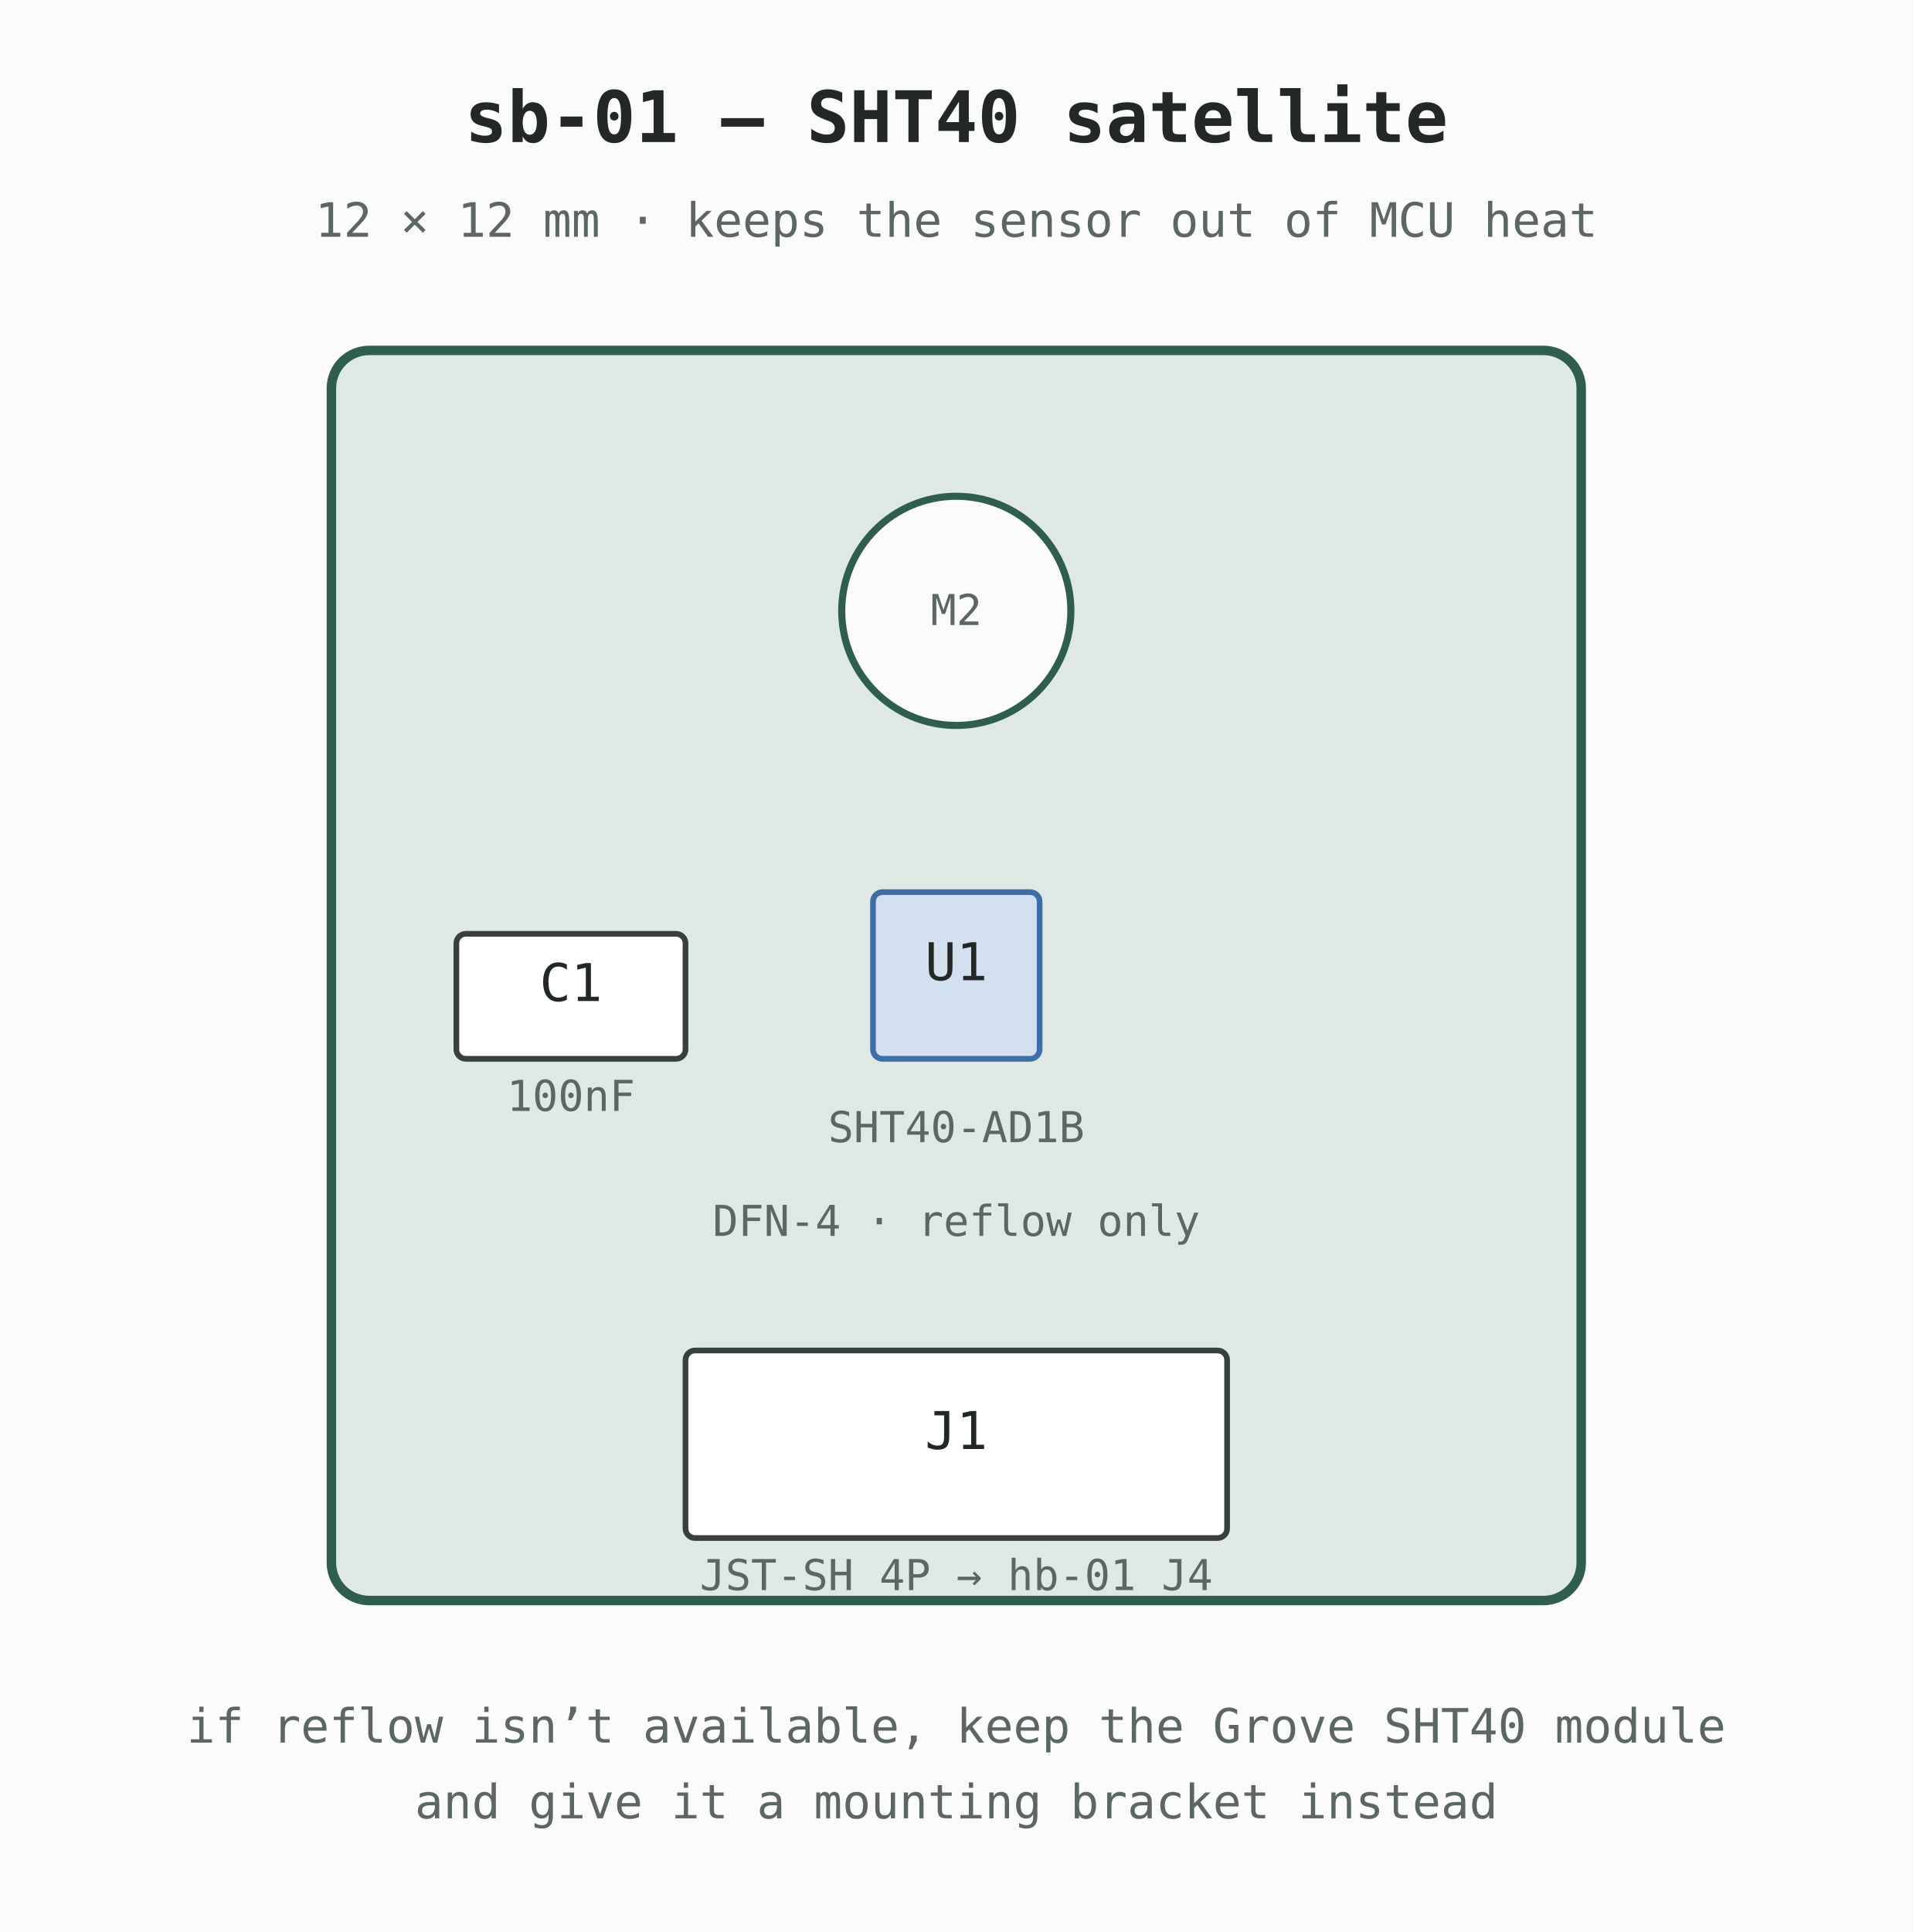
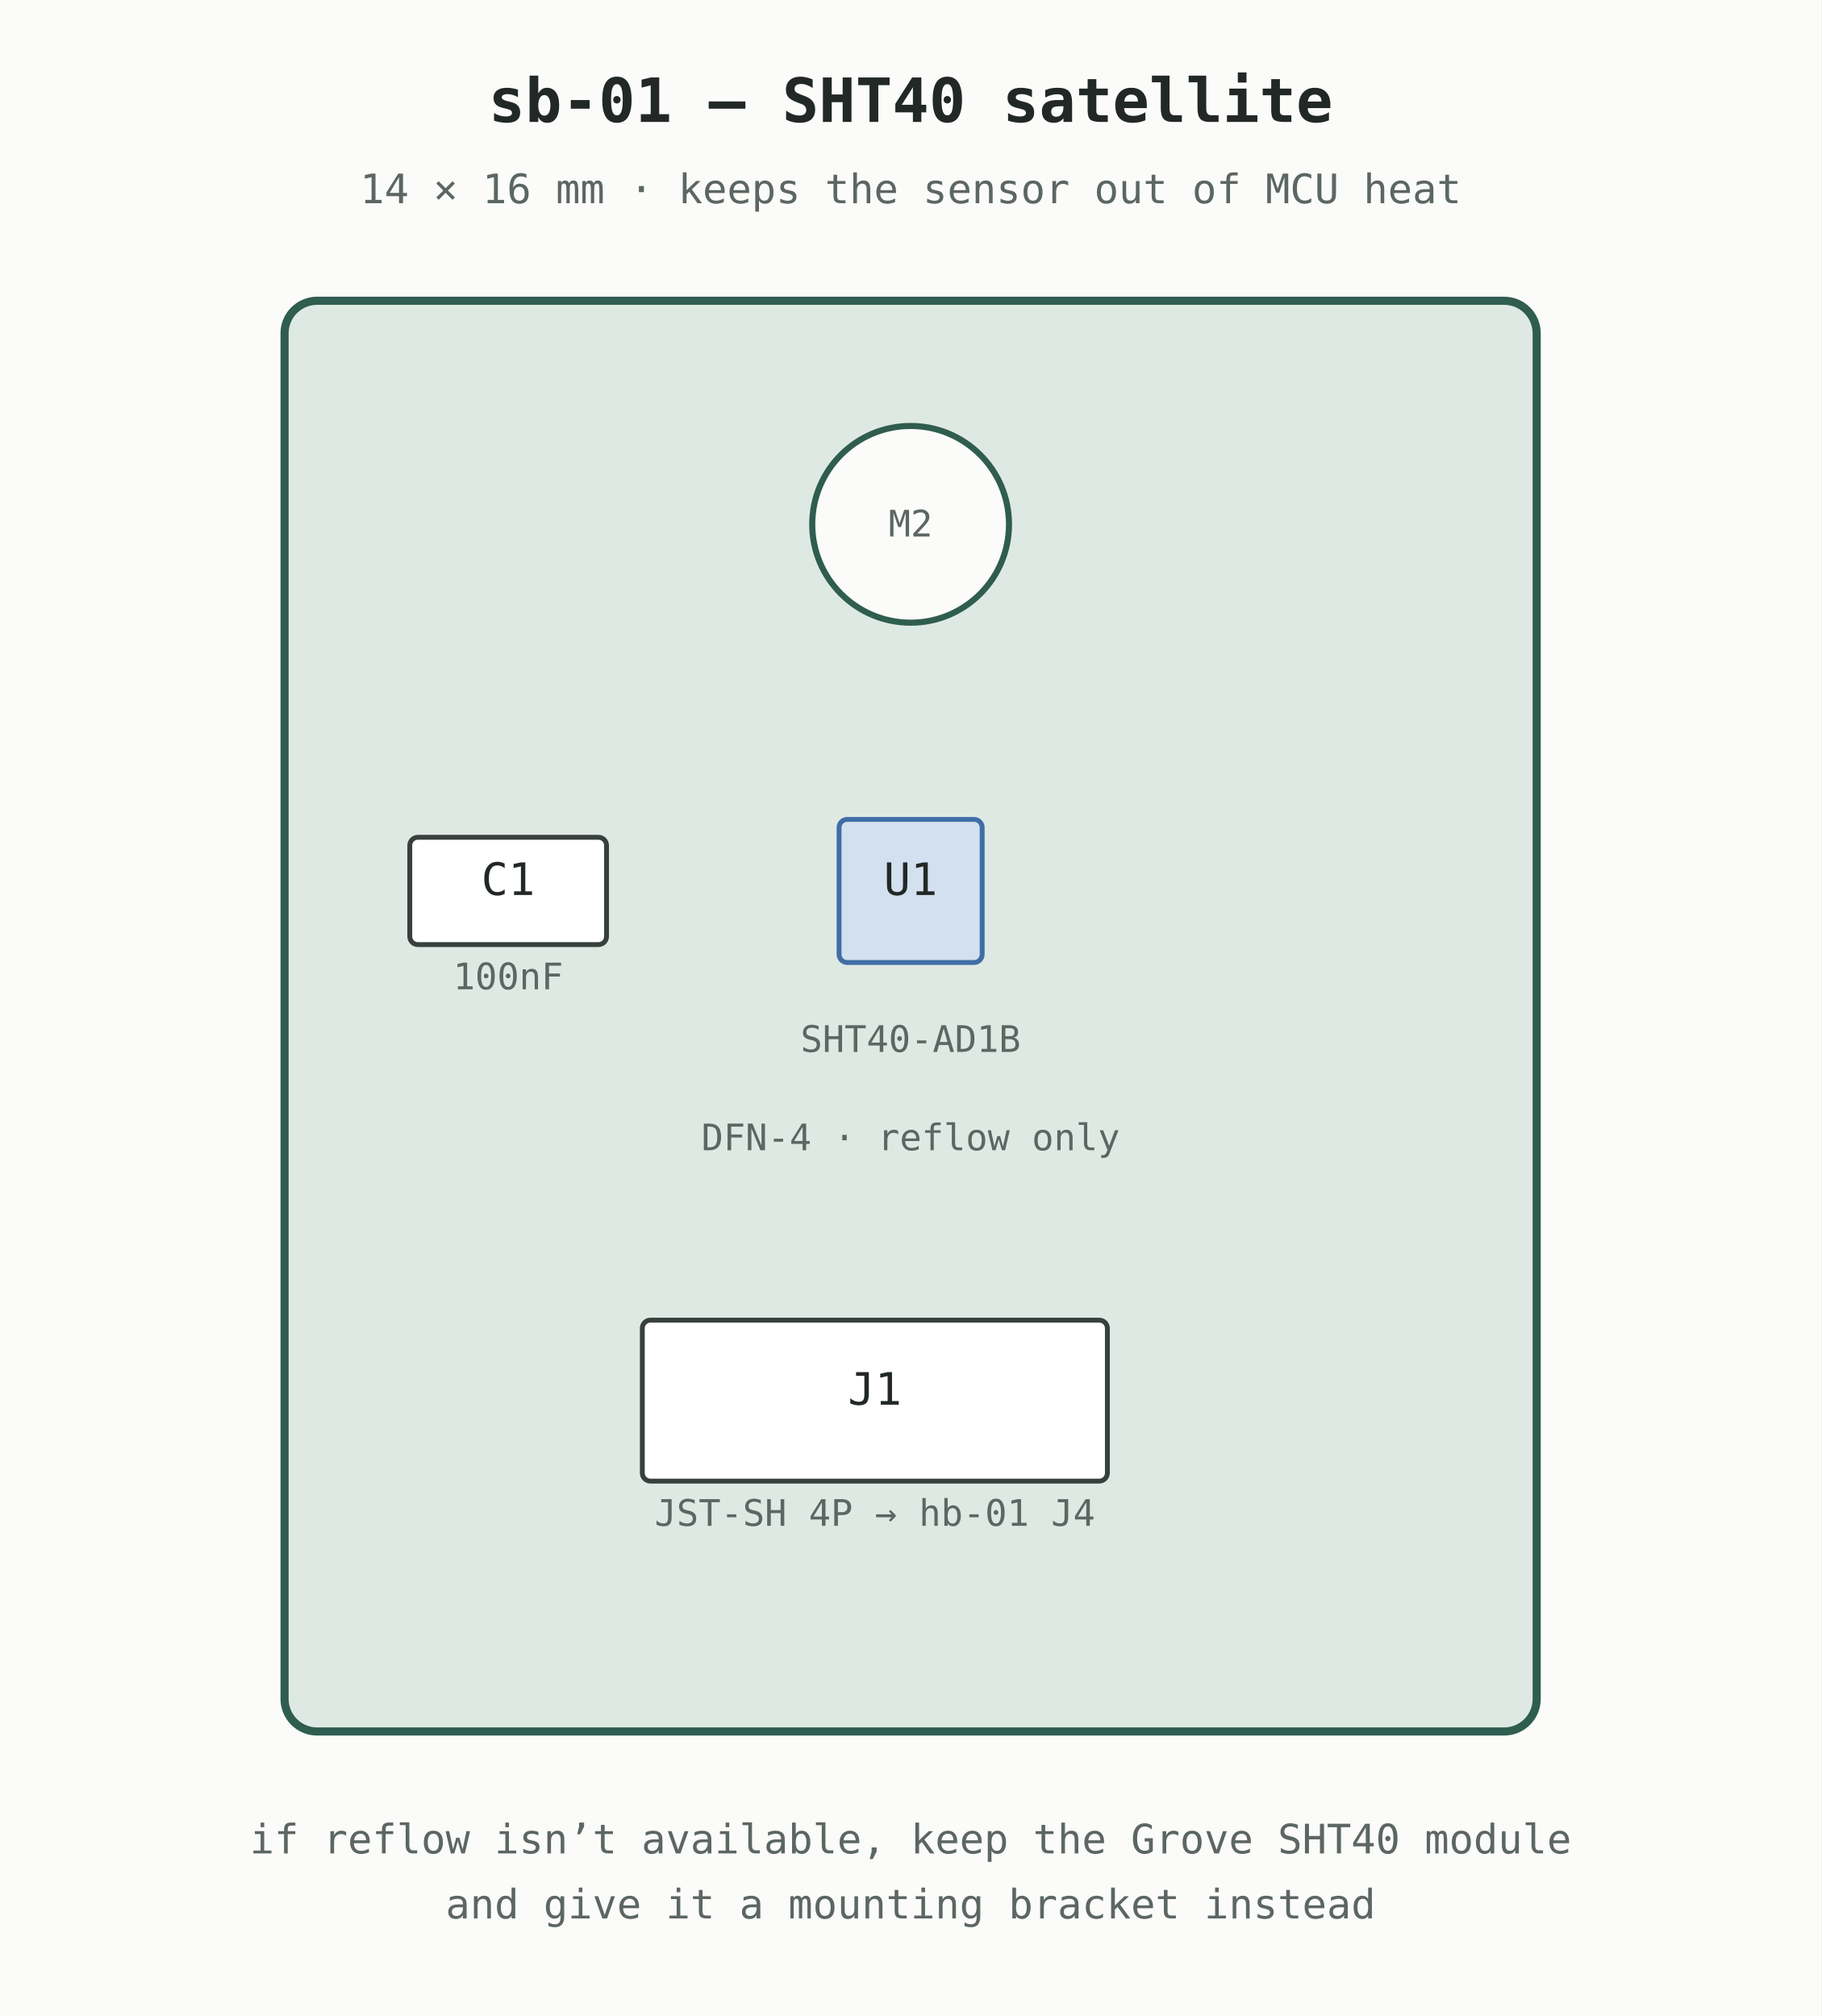
- <svg xmlns="http://www.w3.org/2000/svg" width="404" height="408" viewBox="0 0 404 408" role="img" aria-label="sb-01 SHT40 satellite plan view">
+ <svg xmlns="http://www.w3.org/2000/svg" width="448" height="496" viewBox="0 0 448 496" role="img" aria-label="sb-01 SHT40 satellite plan view">
  <style>
  .bg{fill:#fbfbf9}.brd{fill:#dfe9e3;stroke:#2f5d4f;stroke-width:2}
  .cu{fill:#c8dcd2;stroke:#4a7c68;stroke-width:1}
  .pt{fill:#fff;stroke:#38403d;stroke-width:1.2}
  .hot{fill:#f6dcc8;stroke:#b4632a;stroke-width:1.2}
  .cool{fill:#d3e0ef;stroke:#3f6ea6;stroke-width:1.2}
  .hole{fill:#fbfbf9;stroke:#2f5d4f;stroke-width:1.5}
  .t{font-family:ui-monospace,SFMono-Regular,Menlo,monospace;fill:#222826}
  .lbl{font-size:11px}.sm{font-size:9px;fill:#5c6663}.hd{font-size:15px;font-weight:700}
  .cap{font-size:10px;fill:#5c6663}
  .wire{stroke:#4a7c68;stroke-width:1.6;fill:none}
  .wired{stroke:#b4632a;stroke-width:1.6;fill:none;stroke-dasharray:5 3}
  .box{fill:#fff;stroke:#38403d;stroke-width:1.5;rx:4}
  .boxa{fill:#eef4f1;stroke:#2f5d4f;stroke-width:2;rx:4}
</style>
-   <rect class="bg" width="404" height="408" />
-   <text class="t hd" x="202.0" y="30" text-anchor="middle">sb-01 — SHT40 satellite</text>
-   <text class="t cap" x="202.0" y="50" text-anchor="middle">12 × 12 mm · keeps the sensor out of MCU heat</text>
-   <rect class="brd" x="70" y="74" width="264" height="264" rx="8" />
-   <circle class="hole" cx="202" cy="129.0" r="24.2" />
-   <text class="t sm" x="202" y="132.0" text-anchor="middle">M2</text>
-   <rect class="cool" x="184.4" y="188.4" width="35.2" height="35.2" rx="2" />
-   <text class="t lbl" x="202.0" y="207.0" text-anchor="middle">U1</text>
-   <text class="t sm" x="202" y="241.2" text-anchor="middle">SHT40-AD1B</text>
-   <text class="t sm" x="202" y="261.0" text-anchor="middle">DFN-4 · reflow only</text>
-   <rect class="pt" x="96.4" y="197.2" width="48.4" height="26.4" rx="2" />
-   <text class="t lbl" x="120.6" y="211.4" text-anchor="middle">C1</text>
-   <text class="t sm" x="120.6" y="234.6" text-anchor="middle">100nF</text>
-   <rect class="pt" x="144.8" y="285.2" width="114.4" height="39.6" rx="2" />
-   <text class="t lbl" x="202.0" y="306.0" text-anchor="middle">J1</text>
-   <text class="t sm" x="202.0" y="335.8" text-anchor="middle">JST-SH 4P → hb-01 J4</text>
-   <text class="t cap" x="202.0" y="368" text-anchor="middle">if reflow isn’t available, keep the Grove SHT40 module</text>
-   <text class="t cap" x="202.0" y="384" text-anchor="middle">and give it a mounting bracket instead</text>
+   <rect class="bg" width="448" height="496" />
+   <text class="t hd" x="224.0" y="30" text-anchor="middle">sb-01 — SHT40 satellite</text>
+   <text class="t cap" x="224.0" y="50" text-anchor="middle">14 × 16 mm · keeps the sensor out of MCU heat</text>
+   <rect class="brd" x="70" y="74" width="308" height="352" rx="8" />
+   <circle class="hole" cx="224" cy="129.0" r="24.2" />
+   <text class="t sm" x="224" y="132.0" text-anchor="middle">M2</text>
+   <rect class="cool" x="206.4" y="201.6" width="35.2" height="35.2" rx="2" />
+   <text class="t lbl" x="224.0" y="220.2" text-anchor="middle">U1</text>
+   <text class="t sm" x="224" y="258.8" text-anchor="middle">SHT40-AD1B</text>
+   <text class="t sm" x="224" y="283.0" text-anchor="middle">DFN-4 · reflow only</text>
+   <rect class="pt" x="100.8" y="206.0" width="48.4" height="26.4" rx="2" />
+   <text class="t lbl" x="125.0" y="220.2" text-anchor="middle">C1</text>
+   <text class="t sm" x="125.0" y="243.4" text-anchor="middle">100nF</text>
+   <rect class="pt" x="158.0" y="324.8" width="114.4" height="39.6" rx="2" />
+   <text class="t lbl" x="215.2" y="345.6" text-anchor="middle">J1</text>
+   <text class="t sm" x="215.2" y="375.4" text-anchor="middle">JST-SH 4P → hb-01 J4</text>
+   <text class="t cap" x="224.0" y="456" text-anchor="middle">if reflow isn’t available, keep the Grove SHT40 module</text>
+   <text class="t cap" x="224.0" y="472" text-anchor="middle">and give it a mounting bracket instead</text>
</svg>
